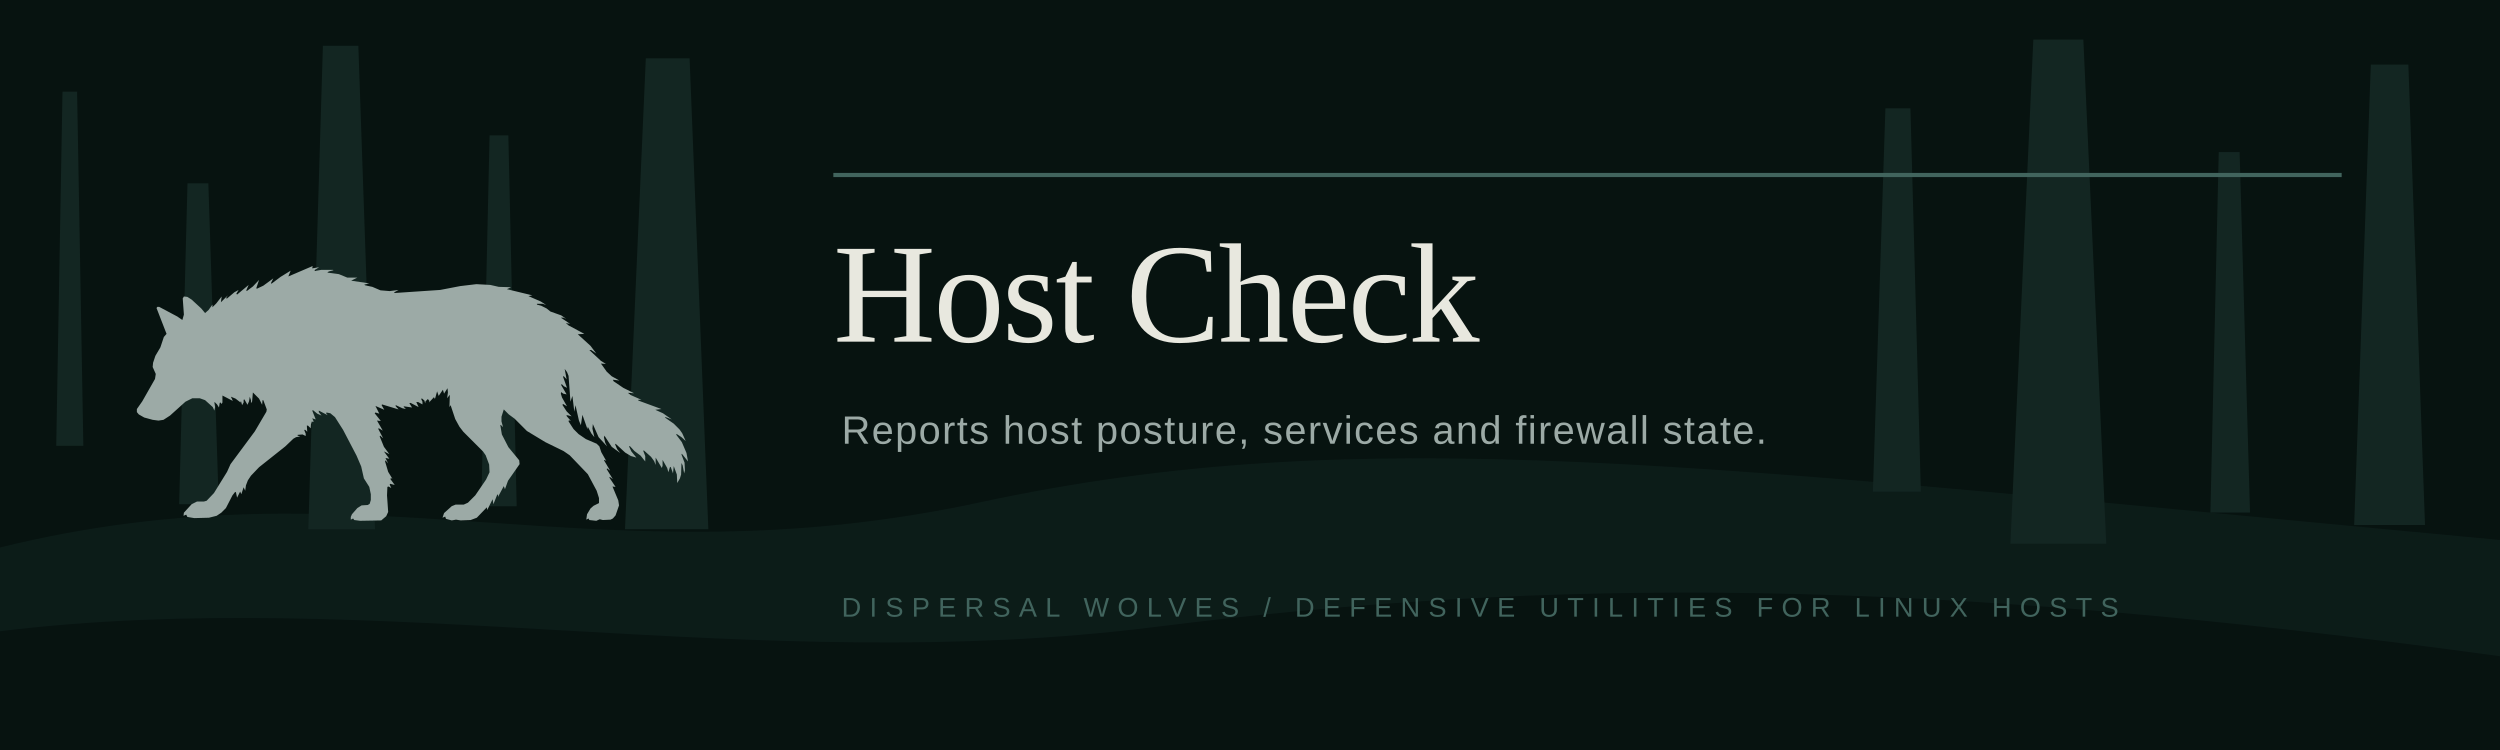
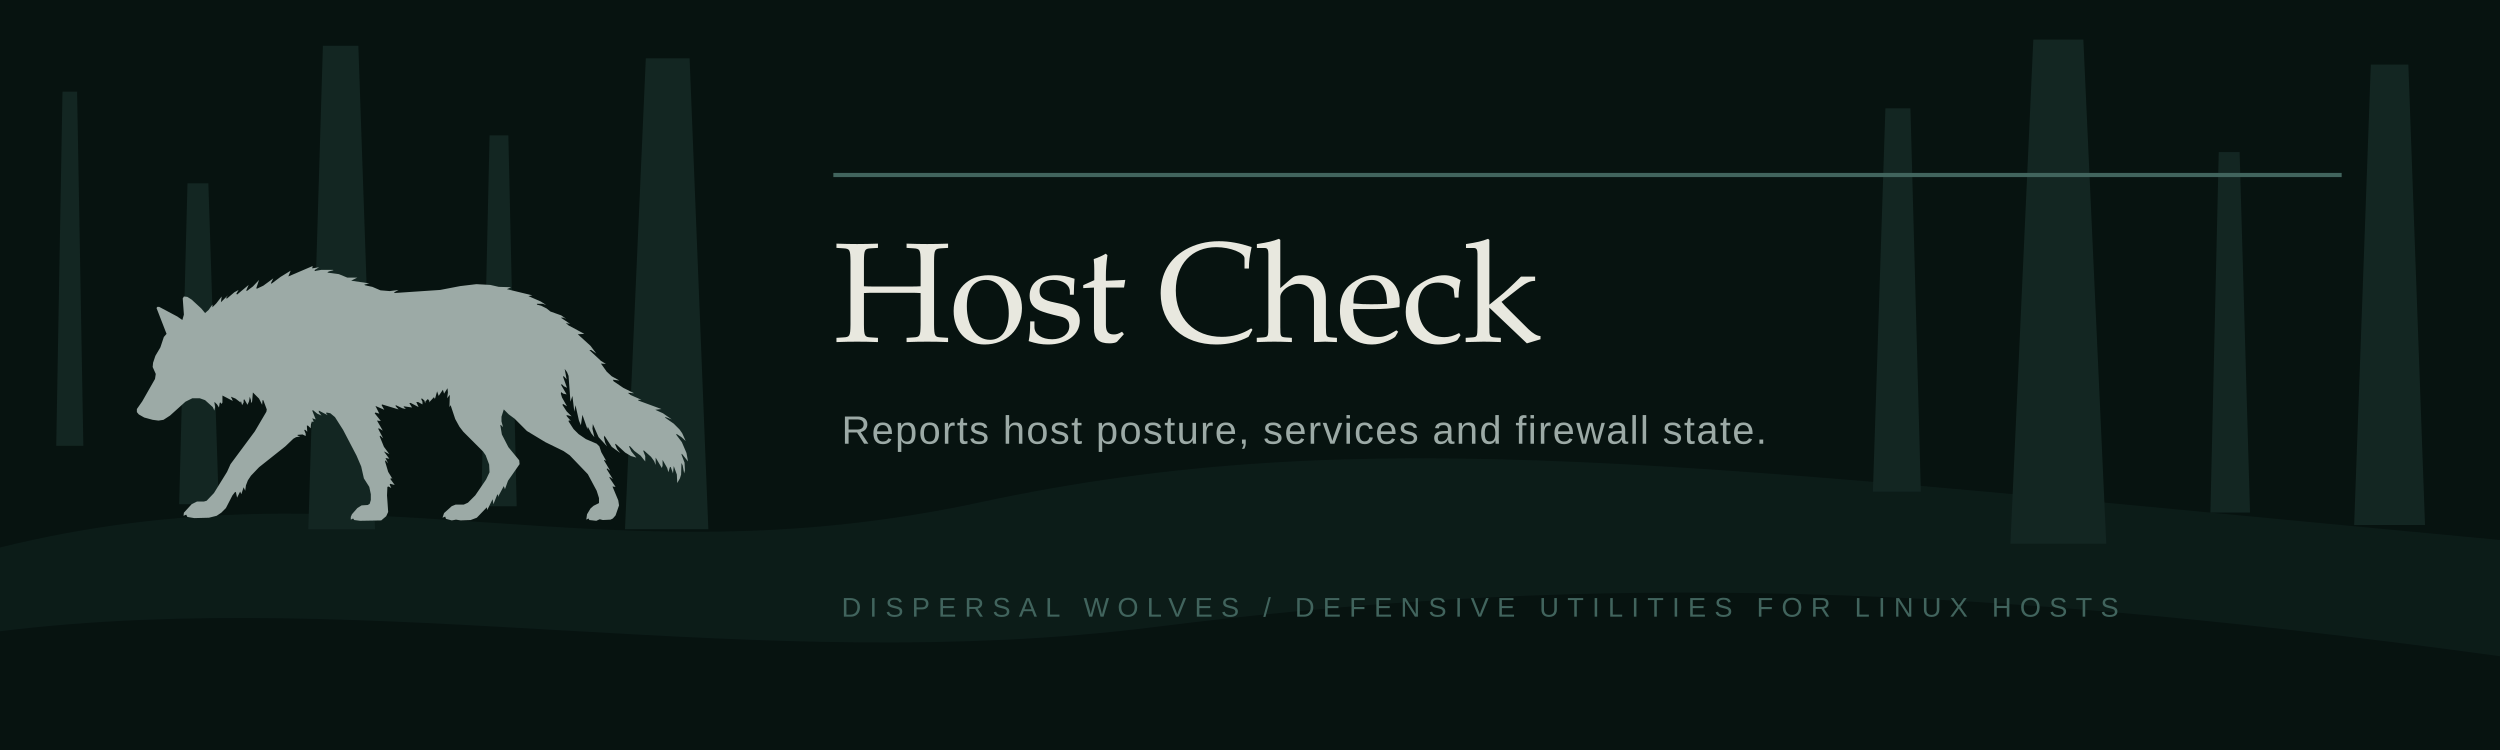
<svg xmlns="http://www.w3.org/2000/svg" viewBox="0 0 1200 360" role="img" aria-labelledby="title desc">
  <rect width="1200" height="360" fill="#071310" />
  <g aria-hidden="true" opacity=".56">
    <path d="M0 262.8C175 219.6 286 280.8 470 241.2S814 223.2 1200 259.2V360H0Z" fill="#10231F" />
    <path d="M30 44h7l3 170h-13Z" fill="#1D3530" />
    <path d="M90 88h10l5 154h-19Z" fill="#1D3530" />
    <path d="M155 22h17l8 232h-32Z" fill="#1D3530" />
    <path d="M235 65h9l4 178h-17Z" fill="#1D3530" />
    <path d="M310 28h21l9 226h-40Z" fill="#1D3530" />
    <path d="M905 52h12l5 184h-23Z" fill="#1D3530" />
    <path d="M976 19h24l11 242h-46Z" fill="#1D3530" />
    <path d="M1065 73h10l5 173h-19Z" fill="#1D3530" />
    <path d="M1138 31h18l8 221h-34Z" fill="#1D3530" />
    <path d="M0 303C180 281 363 325 554 301S923 277 1200 315V360H0Z" fill="#071310" />
  </g>
  <g transform="translate(62 124) scale(.185)" fill="#9CAAA6">
    <path fill-rule="evenodd" d="M71 129L97 196L90 204L81 231L68 253L62 271L61 282L69 300L67 313L34 371L20 391L20 399L25 405L39 413L61 419L76 421L89 419L106 408L146 372L164 363L183 363L197 368L217 386L221 395L223 386L221 374L222 373L228 379L233 387L235 375L237 374L240 378L242 374L242 356L269 370L264 359L276 364L289 374L290 370L293 381L297 374L297 367L299 366L307 380L311 371L313 359L316 368L316 376L319 371L321 348L337 364L345 380L346 368L348 368L357 392L356 398L326 449L263 534L254 554L220 609L201 629L194 631L176 631L162 638L142 660L141 668L148 665L151 671L169 674L207 673L227 668L239 660L251 648L268 615L275 606L277 607L280 621L288 605L291 612L297 594L301 603L303 589L308 576L316 564L337 542L405 488L426 468L433 464L444 462L437 460L437 458L450 457L458 461L458 455L454 445L457 445L462 450L461 434L464 434L471 441L472 426L474 430L473 424L479 424L475 415L484 418L475 395L477 394L488 403L499 408L492 399L492 395L515 407L511 402L512 400L522 402L534 412L555 445L590 512L602 540L609 571L623 593L627 612L627 627L624 637L619 640L603 641L592 648L578 664L575 671L575 678L581 675L584 679L599 681L654 680L667 669L672 658L669 615L670 593L673 592L680 596L676 587L677 585L689 588L678 573L679 570L683 572L672 554L664 527L665 524L672 532L665 518L675 520L661 501L675 508L661 489L650 462L651 460L659 467L646 442L648 441L658 447L643 421L653 422L637 402L639 400L649 403L639 383L662 393L655 381L656 379L699 392L691 383L692 381L709 389L718 391L712 385L713 384L734 387L727 376L730 375L751 386L745 373L750 373L761 379L761 372L758 366L759 363L766 369L768 376L769 371L775 365L779 370L778 374L791 360L792 364L794 363L799 345L803 357L814 341L817 351L826 337L827 348L825 363L832 354L831 386L834 381L846 417L857 437L867 450L918 501L925 511L934 535L935 555L926 574L898 615L879 634L868 639L847 639L837 643L817 661L813 673L820 670L822 676L837 680L848 678L860 680L886 679L902 673L928 646L929 653L943 625L945 638L955 613L957 613L957 619L972 591L975 599L983 577L1013 534L1012 524L984 490L967 457L963 433L964 432L970 438L966 423L966 411L972 392L985 405L1000 416L1032 448L1080 477L1127 500L1143 511L1190 560L1213 603L1219 622L1219 635L1205 642L1197 649L1188 664L1186 678L1192 675L1194 679L1212 681L1221 677L1229 679L1249 678L1255 675L1262 667L1271 641L1269 628L1254 592L1262 593L1246 569L1247 567L1255 573L1239 547L1240 545L1248 551L1232 524L1234 523L1238 526L1225 503L1220 488L1213 481L1185 469L1166 456L1153 443L1140 423L1141 420L1146 422L1134 408L1137 407L1148 410L1135 397L1124 380L1126 378L1136 384L1123 361L1120 351L1121 347L1126 351L1135 353L1121 329L1122 326L1128 332L1136 336L1126 308L1127 305L1135 314L1130 287L1136 295L1140 305L1145 372L1150 357L1155 398L1158 381L1167 421L1172 433L1176 406L1189 443L1190 437L1199 454L1207 464L1202 442L1203 430L1218 464L1240 488L1235 478L1232 465L1233 460L1252 489L1274 505L1266 495L1261 483L1262 481L1287 504L1302 513L1316 517L1303 501L1297 488L1299 487L1311 500L1327 512L1339 527L1339 513L1334 500L1335 498L1354 515L1362 526L1366 536L1366 517L1382 544L1384 538L1384 523L1396 544L1399 555L1403 542L1405 541L1411 558L1413 539L1421 561L1422 583L1429 571L1432 561L1433 531L1436 537L1440 558L1442 550L1441 530L1433 509L1434 507L1450 527L1446 505L1434 477L1419 457L1421 456L1433 464L1444 474L1435 454L1428 444L1413 429L1390 413L1392 412L1408 418L1385 402L1365 393L1381 391L1321 369L1321 367L1329 367L1302 355L1294 349L1310 350L1282 336L1257 319L1255 315L1272 317L1252 306L1239 294L1224 273L1237 274L1224 266L1194 238L1199 238L1212 247L1197 227L1164 197L1181 196L1140 174L1133 168L1144 170L1120 154L1127 154L1134 157L1121 148L1093 138L1083 130L1069 123L1058 120L1058 118L1073 118L1082 121L1068 112L1036 98L1046 96L980 80L991 75L959 74L937 69L901 67L859 72L807 82L688 90L688 88L699 82L676 85L652 83L631 74L612 70L610 68L623 65L576 58L592 50L566 50L544 41L514 37L518 34L530 31L529 30L498 30L481 33L482 30L493 23L475 26L476 20L413 47L419 32L393 48L369 66L368 64L374 52L348 71L331 79L330 77L337 56L321 73L305 85L304 83L310 69L280 94L278 92L284 82L273 88L253 105L252 102L256 96L238 114L240 99L226 117L216 127L216 120L206 134L197 142L187 130L162 107L151 100L142 99L139 104L142 146L138 160L125 151L78 126L73 126Z" />
  </g>
  <path d="M400 84H1124" stroke="#41645D" stroke-width="2" />
-   <text x="400" y="164" fill="#E8E8DF" font-family="Georgia, 'Times New Roman', serif" font-size="68" letter-spacing="-1">Host Check</text>
-   <text x="404" y="213" fill="#9CAAA6" font-family="Arial Narrow, Helvetica Neue, Arial, sans-serif" font-size="19" letter-spacing=".7">Reports host posture, services and firewall state.</text>
-   <text x="404" y="296" fill="#41645D" font-family="Arial Narrow, Helvetica Neue, Arial, sans-serif" font-size="13" letter-spacing="4">DISPERSAL WOLVES / DEFENSIVE UTILITIES FOR LINUX HOSTS</text>
+   <text x="400" y="164" fill="#E8E8DF" font-family="'Iowan Old Style', Palatino, Georgia, serif" font-size="68" letter-spacing="-1">Host Check</text>
+   <text x="404" y="213" fill="#9CAAA6" font-family="'Arial Narrow', 'Helvetica Neue', Arial, sans-serif" font-size="19" letter-spacing=".7">Reports host posture, services and firewall state.</text>
+   <text x="404" y="296" fill="#41645D" font-family="'Arial Narrow', 'Helvetica Neue', Arial, sans-serif" font-size="13" letter-spacing="4">DISPERSAL WOLVES / DEFENSIVE UTILITIES FOR LINUX HOSTS</text>
</svg>
